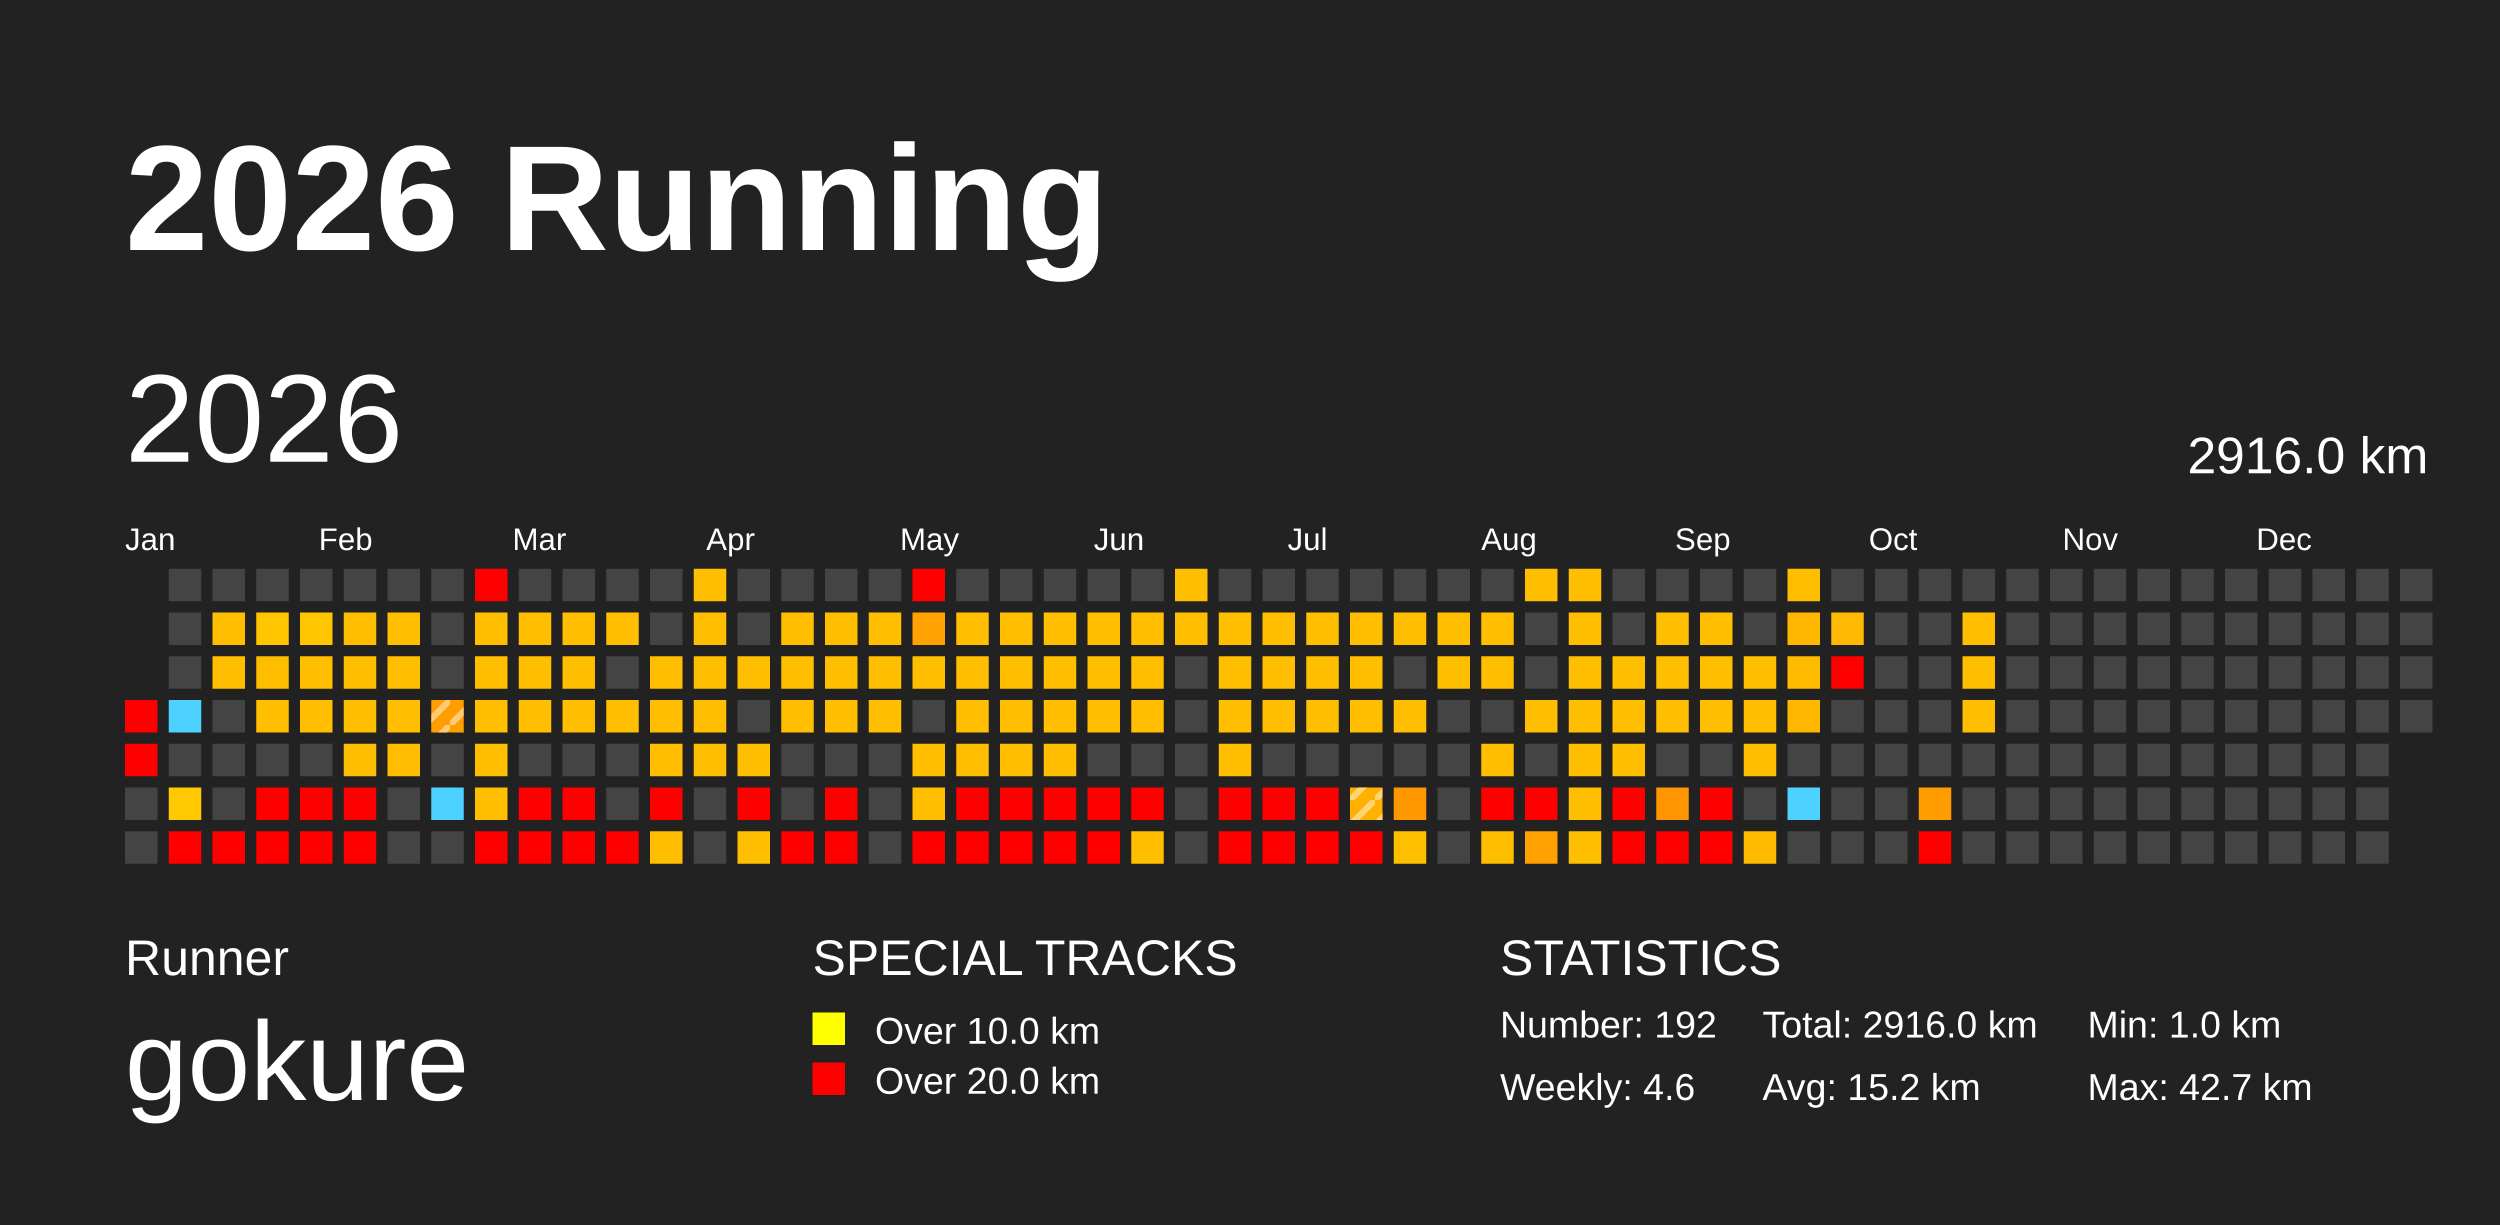
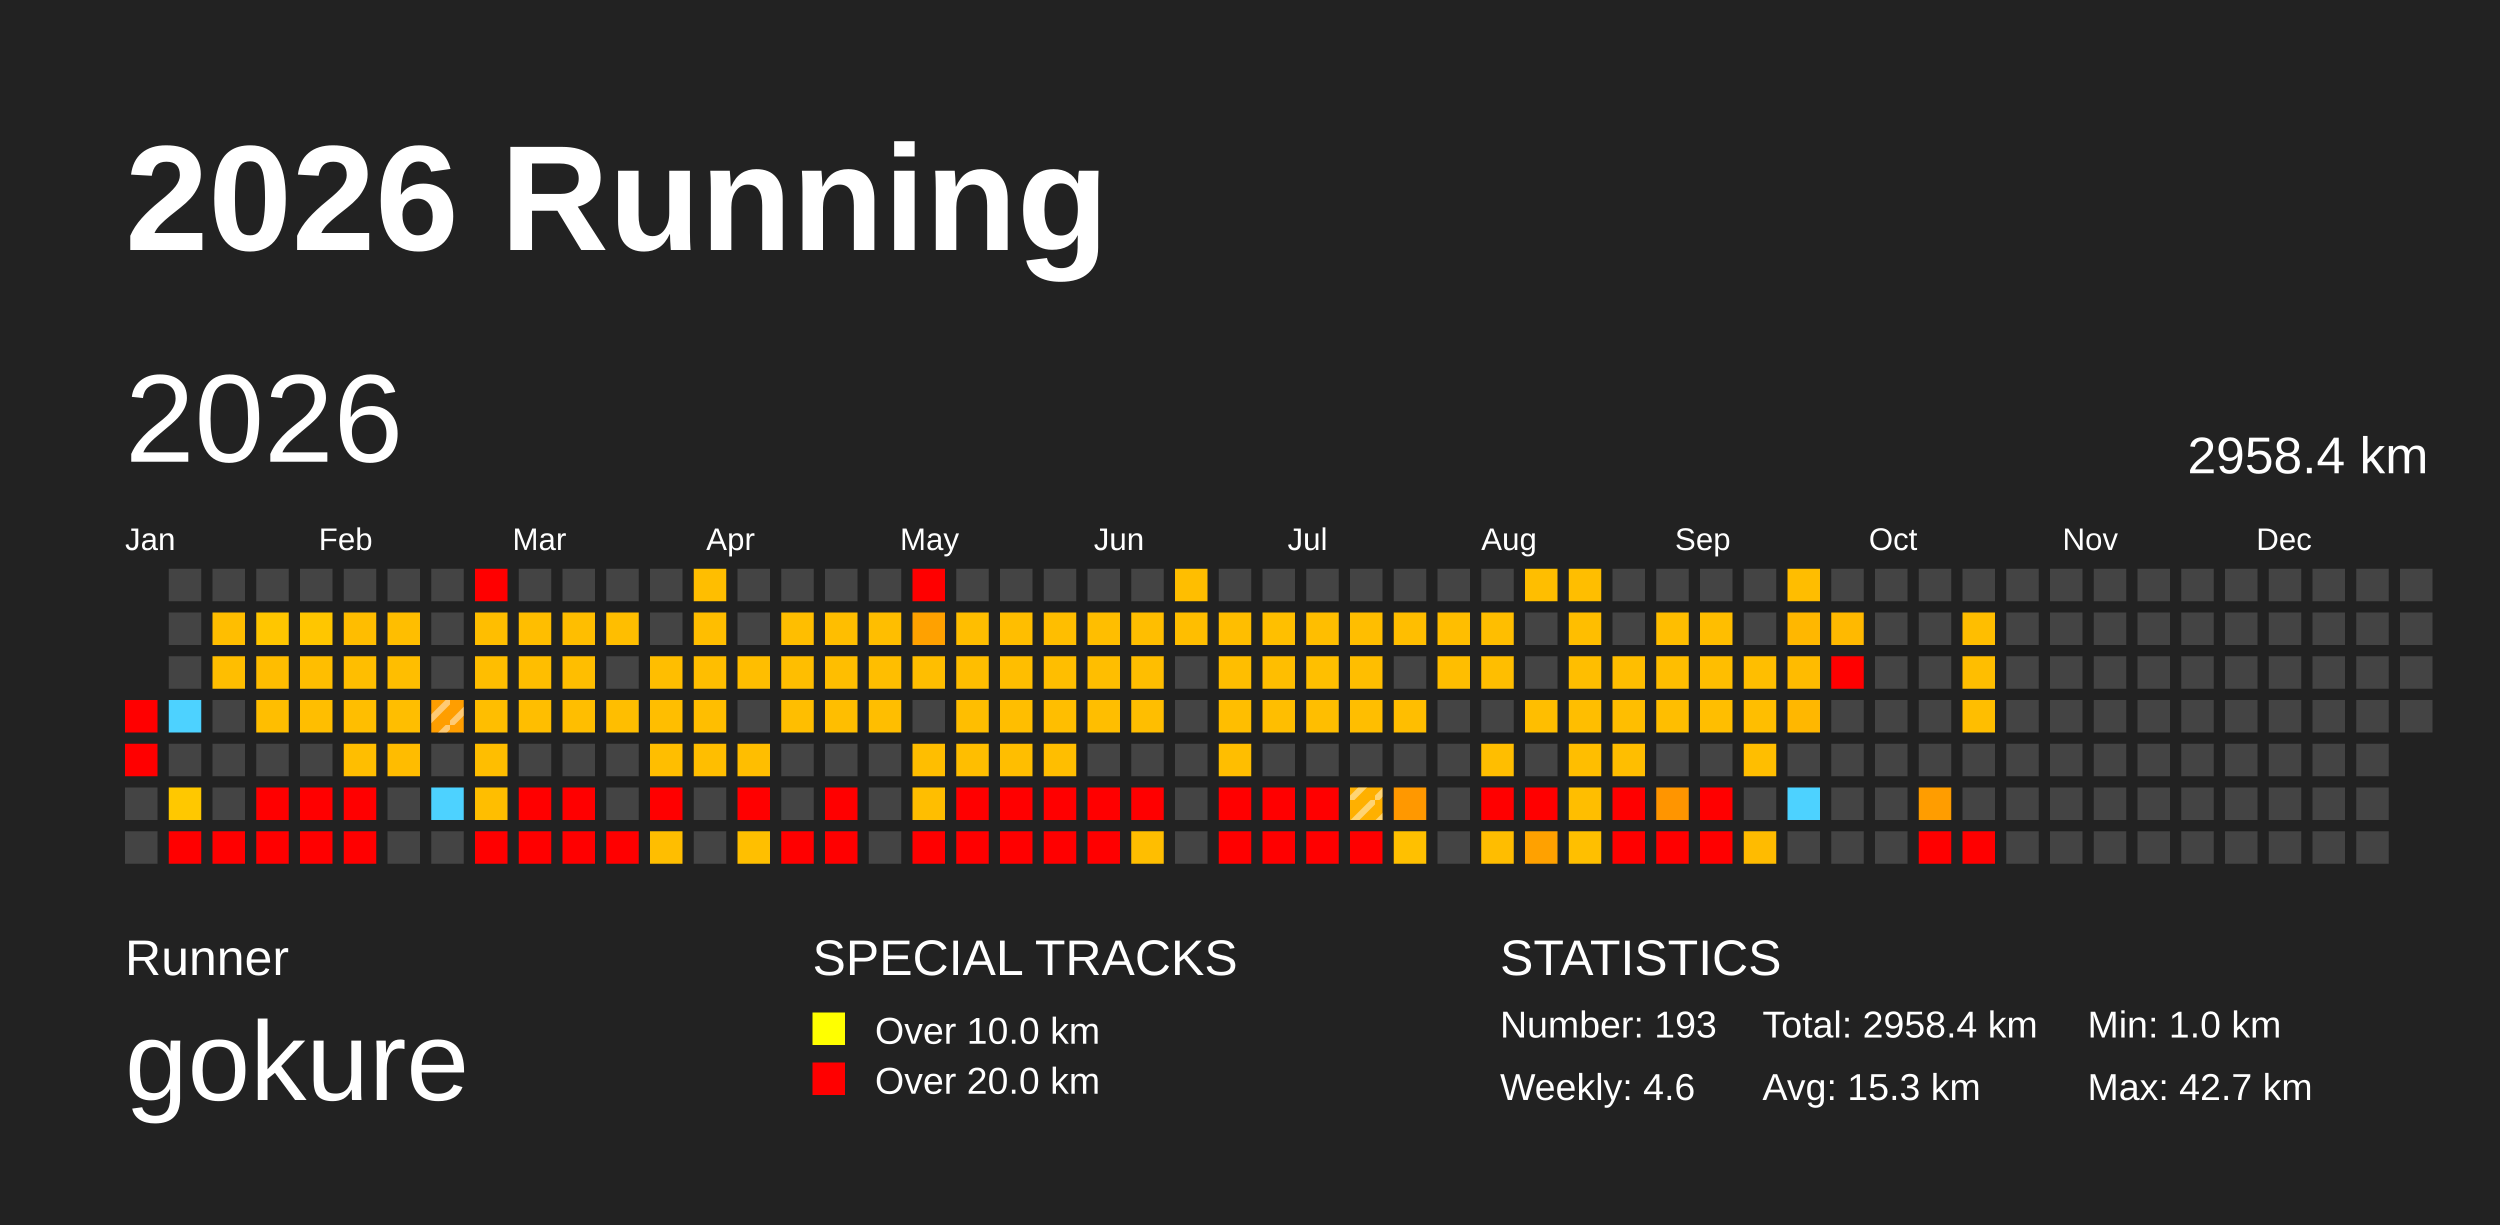
<svg xmlns="http://www.w3.org/2000/svg" baseProfile="full" height="98mm" version="1.1" viewBox="0,0,200,98" width="200mm">
  <defs>
    <pattern height="2" id="indoor-stripe" patternUnits="userSpaceOnUse" width="2">
      <line stroke="white" stroke-opacity="0.45" stroke-width="0.5" x1="0" x2="2" y1="2" y2="0" />
    </pattern>
  </defs>
  <rect fill="#222222" height="98" width="200" x="0" y="0" />
  <text fill="#FFFFFF" style="font-size:12px; font-family:Arial; font-weight:bold;" x="10" y="20">2026 Running</text>
  <text fill="#FFFFFF" style="font-size:4px; font-family:Arial" x="10" y="78">Runner</text>
  <text fill="#FFFFFF" style="font-size:9px; font-family:Arial" x="10" y="88">gokure</text>
  <text fill="#FFFFFF" style="font-size:4px; font-family:Arial" x="65" y="78">SPECIAL TRACKS</text>
  <rect fill="yellow" height="2.6" width="2.6" x="65" y="81" />
  <text fill="#FFFFFF" style="font-size:3px; font-family:Arial" x="70" y="83.5">Over 10.0 km</text>
  <rect fill="red" height="2.6" width="2.6" x="65" y="85" />
  <text fill="#FFFFFF" style="font-size:3px; font-family:Arial" x="70" y="87.5">Over 20.0 km</text>
  <text fill="#FFFFFF" style="font-size:4px; font-family:Arial" x="120" y="78">STATISTICS</text>
-   <text fill="#FFFFFF" style="font-size:3px; font-family:Arial" x="120" y="83">Number: 192</text>
+   <text fill="#FFFFFF" style="font-size:3px; font-family:Arial" x="120" y="83">Number: 193</text>
  <text fill="#FFFFFF" style="font-size:3px; font-family:Arial" x="120" y="88">Weekly: 4.6</text>
-   <text fill="#FFFFFF" style="font-size:3px; font-family:Arial" x="141" y="83">Total: 2916.0 km</text>
-   <text fill="#FFFFFF" style="font-size:3px; font-family:Arial" x="141" y="88">Avg: 15.2 km</text>
+   <text fill="#FFFFFF" style="font-size:3px; font-family:Arial" x="141" y="83">Total: 2958.4 km</text>
+   <text fill="#FFFFFF" style="font-size:3px; font-family:Arial" x="141" y="88">Avg: 15.3 km</text>
  <text fill="#FFFFFF" style="font-size:3px; font-family:Arial" x="167" y="83">Min: 1.0 km</text>
  <text fill="#FFFFFF" style="font-size:3px; font-family:Arial" x="167" y="88">Max: 42.7 km</text>
  <text dominant-baseline="hanging" fill="#FFFFFF" style="font-size:10.0px; font-family:Arial;" x="10" y="30">2026</text>
-   <text dominant-baseline="hanging" fill="#FFFFFF" style="font-size:4.125px; font-family:Arial;" x="175" y="35">2916.0 km</text>
+   <text dominant-baseline="hanging" fill="#FFFFFF" style="font-size:4.125px; font-family:Arial;" x="175" y="35">2958.4 km</text>
  <text fill="#FFFFFF" style="font-size:2.5px; font-family:Arial" x="10.0" y="44">Jan</text>
  <text fill="#FFFFFF" style="font-size:2.5px; font-family:Arial" x="25.5" y="44">Feb</text>
  <text fill="#FFFFFF" style="font-size:2.5px; font-family:Arial" x="41.0" y="44">Mar</text>
  <text fill="#FFFFFF" style="font-size:2.5px; font-family:Arial" x="56.5" y="44">Apr</text>
  <text fill="#FFFFFF" style="font-size:2.5px; font-family:Arial" x="72.0" y="44">May</text>
  <text fill="#FFFFFF" style="font-size:2.5px; font-family:Arial" x="87.5" y="44">Jun</text>
  <text fill="#FFFFFF" style="font-size:2.5px; font-family:Arial" x="103.0" y="44">Jul</text>
  <text fill="#FFFFFF" style="font-size:2.5px; font-family:Arial" x="118.5" y="44">Aug</text>
  <text fill="#FFFFFF" style="font-size:2.5px; font-family:Arial" x="134.0" y="44">Sep</text>
  <text fill="#FFFFFF" style="font-size:2.5px; font-family:Arial" x="149.5" y="44">Oct</text>
  <text fill="#FFFFFF" style="font-size:2.5px; font-family:Arial" x="165.0" y="44">Nov</text>
  <text fill="#FFFFFF" style="font-size:2.5px; font-family:Arial" x="180.5" y="44">Dec</text>
  <rect fill="red" height="2.6" width="2.6" x="10.0" y="56.0" />
  <rect fill="red" height="2.6" width="2.6" x="10.0" y="59.5" />
  <rect fill="#444444" height="2.6" width="2.6" x="10.0" y="63.0" />
  <rect fill="#444444" height="2.6" width="2.6" x="10.0" y="66.5" />
  <rect fill="#444444" height="2.6" width="2.6" x="13.5" y="45.5" />
  <rect fill="#444444" height="2.6" width="2.6" x="13.5" y="49.0" />
  <rect fill="#444444" height="2.6" width="2.6" x="13.5" y="52.5" />
  <rect fill="#4dd2ff" height="2.6" width="2.6" x="13.5" y="56.0" />
  <rect fill="#444444" height="2.6" width="2.6" x="13.5" y="59.5" />
  <rect fill="#ffc800" height="2.6" width="2.6" x="13.5" y="63.0" />
  <rect fill="red" height="2.6" width="2.6" x="13.5" y="66.5" />
  <rect fill="#444444" height="2.6" width="2.6" x="17.0" y="45.5" />
  <rect fill="#ffbe00" height="2.6" width="2.6" x="17.0" y="49.0" />
  <rect fill="#ffbe00" height="2.6" width="2.6" x="17.0" y="52.5" />
  <rect fill="#444444" height="2.6" width="2.6" x="17.0" y="56.0" />
  <rect fill="#444444" height="2.6" width="2.6" x="17.0" y="59.5" />
  <rect fill="#444444" height="2.6" width="2.6" x="17.0" y="63.0" />
  <rect fill="red" height="2.6" width="2.6" x="17.0" y="66.5" />
  <rect fill="#444444" height="2.6" width="2.6" x="20.5" y="45.5" />
  <rect fill="#ffc600" height="2.6" width="2.6" x="20.5" y="49.0" />
  <rect fill="#ffbd00" height="2.6" width="2.6" x="20.5" y="52.5" />
  <rect fill="#ffbe00" height="2.6" width="2.6" x="20.5" y="56.0" />
  <rect fill="#444444" height="2.6" width="2.6" x="20.5" y="59.5" />
  <rect fill="red" height="2.6" width="2.6" x="20.5" y="63.0" />
  <rect fill="red" height="2.6" width="2.6" x="20.5" y="66.5" />
  <rect fill="#444444" height="2.6" width="2.6" x="24.0" y="45.5" />
  <rect fill="#ffc600" height="2.6" width="2.6" x="24.0" y="49.0" />
  <rect fill="#ffbe00" height="2.6" width="2.6" x="24.0" y="52.5" />
  <rect fill="#ffbe00" height="2.6" width="2.6" x="24.0" y="56.0" />
  <rect fill="#444444" height="2.6" width="2.6" x="24.0" y="59.5" />
  <rect fill="red" height="2.6" width="2.6" x="24.0" y="63.0" />
  <rect fill="red" height="2.6" width="2.6" x="24.0" y="66.5" />
  <rect fill="#444444" height="2.6" width="2.6" x="27.5" y="45.5" />
  <rect fill="#ffbd00" height="2.6" width="2.6" x="27.5" y="49.0" />
  <rect fill="#ffbe00" height="2.6" width="2.6" x="27.5" y="52.5" />
  <rect fill="#ffbe00" height="2.6" width="2.6" x="27.5" y="56.0" />
  <rect fill="#ffbe00" height="2.6" width="2.6" x="27.5" y="59.5" />
  <rect fill="red" height="2.6" width="2.6" x="27.5" y="63.0" />
  <rect fill="red" height="2.6" width="2.6" x="27.5" y="66.5" />
  <rect fill="#444444" height="2.6" width="2.6" x="31.0" y="45.5" />
  <rect fill="#ffbe00" height="2.6" width="2.6" x="31.0" y="49.0" />
  <rect fill="#ffbe00" height="2.6" width="2.6" x="31.0" y="52.5" />
  <rect fill="#ffbe00" height="2.6" width="2.6" x="31.0" y="56.0" />
  <rect fill="#ffbc00" height="2.6" width="2.6" x="31.0" y="59.5" />
  <rect fill="#444444" height="2.6" width="2.6" x="31.0" y="63.0" />
  <rect fill="#444444" height="2.6" width="2.6" x="31.0" y="66.5" />
  <rect fill="#444444" height="2.6" width="2.6" x="34.5" y="45.5" />
  <rect fill="#444444" height="2.6" width="2.6" x="34.5" y="49.0" />
  <rect fill="#444444" height="2.6" width="2.6" x="34.5" y="52.5" />
  <rect fill="#ff9e00" height="2.6" width="2.6" x="34.5" y="56.0" />
  <rect fill="url(#indoor-stripe)" height="2.6" style="pointer-events: none;" width="2.6" x="34.5" y="56.0" />
  <rect fill="#444444" height="2.6" width="2.6" x="34.5" y="59.5" />
  <rect fill="#4dd2ff" height="2.6" width="2.6" x="34.5" y="63.0" />
  <rect fill="#444444" height="2.6" width="2.6" x="34.5" y="66.5" />
  <rect fill="red" height="2.6" width="2.6" x="38.0" y="45.5" />
  <rect fill="#ffbe00" height="2.6" width="2.6" x="38.0" y="49.0" />
  <rect fill="#ffbe00" height="2.6" width="2.6" x="38.0" y="52.5" />
  <rect fill="#ffbe00" height="2.6" width="2.6" x="38.0" y="56.0" />
  <rect fill="#ffbe00" height="2.6" width="2.6" x="38.0" y="59.5" />
  <rect fill="#ffbe00" height="2.6" width="2.6" x="38.0" y="63.0" />
  <rect fill="red" height="2.6" width="2.6" x="38.0" y="66.5" />
  <rect fill="#444444" height="2.6" width="2.6" x="41.5" y="45.5" />
  <rect fill="#ffbe00" height="2.6" width="2.6" x="41.5" y="49.0" />
  <rect fill="#ffbe00" height="2.6" width="2.6" x="41.5" y="52.5" />
  <rect fill="#ffbe00" height="2.6" width="2.6" x="41.5" y="56.0" />
  <rect fill="#444444" height="2.6" width="2.6" x="41.5" y="59.5" />
  <rect fill="red" height="2.6" width="2.6" x="41.5" y="63.0" />
  <rect fill="red" height="2.6" width="2.6" x="41.5" y="66.5" />
  <rect fill="#444444" height="2.6" width="2.6" x="45.0" y="45.5" />
  <rect fill="#ffbe00" height="2.6" width="2.6" x="45.0" y="49.0" />
  <rect fill="#ffbe00" height="2.6" width="2.6" x="45.0" y="52.5" />
  <rect fill="#ffbe00" height="2.6" width="2.6" x="45.0" y="56.0" />
  <rect fill="#444444" height="2.6" width="2.6" x="45.0" y="59.5" />
  <rect fill="red" height="2.6" width="2.6" x="45.0" y="63.0" />
  <rect fill="red" height="2.6" width="2.6" x="45.0" y="66.5" />
  <rect fill="#444444" height="2.6" width="2.6" x="48.5" y="45.5" />
  <rect fill="#ffbe00" height="2.6" width="2.6" x="48.5" y="49.0" />
  <rect fill="#444444" height="2.6" width="2.6" x="48.5" y="52.5" />
  <rect fill="#ffbe00" height="2.6" width="2.6" x="48.5" y="56.0" />
  <rect fill="#444444" height="2.6" width="2.6" x="48.5" y="59.5" />
  <rect fill="#444444" height="2.6" width="2.6" x="48.5" y="63.0" />
  <rect fill="red" height="2.6" width="2.6" x="48.5" y="66.5" />
  <rect fill="#444444" height="2.6" width="2.6" x="52.0" y="45.5" />
  <rect fill="#444444" height="2.6" width="2.6" x="52.0" y="49.0" />
  <rect fill="#ffbe00" height="2.6" width="2.6" x="52.0" y="52.5" />
  <rect fill="#ffbe00" height="2.6" width="2.6" x="52.0" y="56.0" />
  <rect fill="#ffbe00" height="2.6" width="2.6" x="52.0" y="59.5" />
  <rect fill="red" height="2.6" width="2.6" x="52.0" y="63.0" />
  <rect fill="#ffbe00" height="2.6" width="2.6" x="52.0" y="66.5" />
  <rect fill="#ffbe00" height="2.6" width="2.6" x="55.5" y="45.5" />
  <rect fill="#ffbe00" height="2.6" width="2.6" x="55.5" y="49.0" />
  <rect fill="#ffbe00" height="2.6" width="2.6" x="55.5" y="52.5" />
  <rect fill="#ffbe00" height="2.6" width="2.6" x="55.5" y="56.0" />
  <rect fill="#ffbe00" height="2.6" width="2.6" x="55.5" y="59.5" />
  <rect fill="#444444" height="2.6" width="2.6" x="55.5" y="63.0" />
  <rect fill="#444444" height="2.6" width="2.6" x="55.5" y="66.5" />
  <rect fill="#444444" height="2.6" width="2.6" x="59.0" y="45.5" />
  <rect fill="#444444" height="2.6" width="2.6" x="59.0" y="49.0" />
  <rect fill="#ffbe00" height="2.6" width="2.6" x="59.0" y="52.5" />
  <rect fill="#444444" height="2.6" width="2.6" x="59.0" y="56.0" />
  <rect fill="#ffbe00" height="2.6" width="2.6" x="59.0" y="59.5" />
  <rect fill="red" height="2.6" width="2.6" x="59.0" y="63.0" />
  <rect fill="#ffbf00" height="2.6" width="2.6" x="59.0" y="66.5" />
  <rect fill="#444444" height="2.6" width="2.6" x="62.5" y="45.5" />
  <rect fill="#ffbe00" height="2.6" width="2.6" x="62.5" y="49.0" />
  <rect fill="#ffbe00" height="2.6" width="2.6" x="62.5" y="52.5" />
  <rect fill="#ffbe00" height="2.6" width="2.6" x="62.5" y="56.0" />
  <rect fill="#444444" height="2.6" width="2.6" x="62.5" y="59.5" />
  <rect fill="#444444" height="2.6" width="2.6" x="62.5" y="63.0" />
  <rect fill="red" height="2.6" width="2.6" x="62.5" y="66.5" />
  <rect fill="#444444" height="2.6" width="2.6" x="66.0" y="45.5" />
  <rect fill="#ffbe00" height="2.6" width="2.6" x="66.0" y="49.0" />
  <rect fill="#ffbe00" height="2.6" width="2.6" x="66.0" y="52.5" />
  <rect fill="#ffbe00" height="2.6" width="2.6" x="66.0" y="56.0" />
  <rect fill="#444444" height="2.6" width="2.6" x="66.0" y="59.5" />
  <rect fill="red" height="2.6" width="2.6" x="66.0" y="63.0" />
  <rect fill="red" height="2.6" width="2.6" x="66.0" y="66.5" />
  <rect fill="#444444" height="2.6" width="2.6" x="69.5" y="45.5" />
  <rect fill="#ffbe00" height="2.6" width="2.6" x="69.5" y="49.0" />
  <rect fill="#ffbe00" height="2.6" width="2.6" x="69.5" y="52.5" />
  <rect fill="#ffbe00" height="2.6" width="2.6" x="69.5" y="56.0" />
  <rect fill="#444444" height="2.6" width="2.6" x="69.5" y="59.5" />
  <rect fill="#444444" height="2.6" width="2.6" x="69.5" y="63.0" />
  <rect fill="#444444" height="2.6" width="2.6" x="69.5" y="66.5" />
  <rect fill="red" height="2.6" width="2.6" x="73.0" y="45.5" />
  <rect fill="#ffa100" height="2.6" width="2.6" x="73.0" y="49.0" />
  <rect fill="#ffbe00" height="2.6" width="2.6" x="73.0" y="52.5" />
  <rect fill="#444444" height="2.6" width="2.6" x="73.0" y="56.0" />
  <rect fill="#ffbe00" height="2.6" width="2.6" x="73.0" y="59.5" />
  <rect fill="#ffbe00" height="2.6" width="2.6" x="73.0" y="63.0" />
  <rect fill="red" height="2.6" width="2.6" x="73.0" y="66.5" />
  <rect fill="#444444" height="2.6" width="2.6" x="76.5" y="45.5" />
  <rect fill="#ffbe00" height="2.6" width="2.6" x="76.5" y="49.0" />
  <rect fill="#ffbe00" height="2.6" width="2.6" x="76.5" y="52.5" />
  <rect fill="#ffbe00" height="2.6" width="2.6" x="76.5" y="56.0" />
  <rect fill="#ffbe00" height="2.6" width="2.6" x="76.5" y="59.5" />
  <rect fill="red" height="2.6" width="2.6" x="76.5" y="63.0" />
  <rect fill="red" height="2.6" width="2.6" x="76.5" y="66.5" />
  <rect fill="#444444" height="2.6" width="2.6" x="80.0" y="45.5" />
  <rect fill="#ffbe00" height="2.6" width="2.6" x="80.0" y="49.0" />
  <rect fill="#ffbe00" height="2.6" width="2.6" x="80.0" y="52.5" />
  <rect fill="#ffbe00" height="2.6" width="2.6" x="80.0" y="56.0" />
  <rect fill="#ffbe00" height="2.6" width="2.6" x="80.0" y="59.5" />
  <rect fill="red" height="2.6" width="2.6" x="80.0" y="63.0" />
  <rect fill="red" height="2.6" width="2.6" x="80.0" y="66.5" />
  <rect fill="#444444" height="2.6" width="2.6" x="83.5" y="45.5" />
  <rect fill="#ffbe00" height="2.6" width="2.6" x="83.5" y="49.0" />
  <rect fill="#ffbe00" height="2.6" width="2.6" x="83.5" y="52.5" />
  <rect fill="#ffbe00" height="2.6" width="2.6" x="83.5" y="56.0" />
  <rect fill="#ffbe00" height="2.6" width="2.6" x="83.5" y="59.5" />
  <rect fill="red" height="2.6" width="2.6" x="83.5" y="63.0" />
  <rect fill="red" height="2.6" width="2.6" x="83.5" y="66.5" />
  <rect fill="#444444" height="2.6" width="2.6" x="87.0" y="45.5" />
  <rect fill="#ffbe00" height="2.6" width="2.6" x="87.0" y="49.0" />
  <rect fill="#ffbe00" height="2.6" width="2.6" x="87.0" y="52.5" />
  <rect fill="#ffbe00" height="2.6" width="2.6" x="87.0" y="56.0" />
  <rect fill="#444444" height="2.6" width="2.6" x="87.0" y="59.5" />
  <rect fill="red" height="2.6" width="2.6" x="87.0" y="63.0" />
  <rect fill="red" height="2.6" width="2.6" x="87.0" y="66.5" />
  <rect fill="#444444" height="2.6" width="2.6" x="90.5" y="45.5" />
  <rect fill="#ffbe00" height="2.6" width="2.6" x="90.5" y="49.0" />
  <rect fill="#ffbe00" height="2.6" width="2.6" x="90.5" y="52.5" />
  <rect fill="#ffbe00" height="2.6" width="2.6" x="90.5" y="56.0" />
  <rect fill="#444444" height="2.6" width="2.6" x="90.5" y="59.5" />
  <rect fill="red" height="2.6" width="2.6" x="90.5" y="63.0" />
  <rect fill="#ffbe00" height="2.6" width="2.6" x="90.5" y="66.5" />
  <rect fill="#ffbe00" height="2.6" width="2.6" x="94.0" y="45.5" />
  <rect fill="#ffbe00" height="2.6" width="2.6" x="94.0" y="49.0" />
  <rect fill="#444444" height="2.6" width="2.6" x="94.0" y="52.5" />
  <rect fill="#444444" height="2.6" width="2.6" x="94.0" y="56.0" />
  <rect fill="#444444" height="2.6" width="2.6" x="94.0" y="59.5" />
  <rect fill="#444444" height="2.6" width="2.6" x="94.0" y="63.0" />
  <rect fill="#444444" height="2.6" width="2.6" x="94.0" y="66.5" />
  <rect fill="#444444" height="2.6" width="2.6" x="97.5" y="45.5" />
  <rect fill="#ffbe00" height="2.6" width="2.6" x="97.5" y="49.0" />
  <rect fill="#ffbe00" height="2.6" width="2.6" x="97.5" y="52.5" />
  <rect fill="#ffbe00" height="2.6" width="2.6" x="97.5" y="56.0" />
  <rect fill="#ffbe00" height="2.6" width="2.6" x="97.5" y="59.5" />
  <rect fill="red" height="2.6" width="2.6" x="97.5" y="63.0" />
  <rect fill="red" height="2.6" width="2.6" x="97.5" y="66.5" />
  <rect fill="#444444" height="2.6" width="2.6" x="101.0" y="45.5" />
  <rect fill="#ffbf00" height="2.6" width="2.6" x="101.0" y="49.0" />
  <rect fill="#ffbe00" height="2.6" width="2.6" x="101.0" y="52.5" />
  <rect fill="#ffbe00" height="2.6" width="2.6" x="101.0" y="56.0" />
  <rect fill="#444444" height="2.6" width="2.6" x="101.0" y="59.5" />
  <rect fill="red" height="2.6" width="2.6" x="101.0" y="63.0" />
  <rect fill="red" height="2.6" width="2.6" x="101.0" y="66.5" />
  <rect fill="#444444" height="2.6" width="2.6" x="104.5" y="45.5" />
  <rect fill="#ffbe00" height="2.6" width="2.6" x="104.5" y="49.0" />
  <rect fill="#ffbf00" height="2.6" width="2.6" x="104.5" y="52.5" />
  <rect fill="#ffbe00" height="2.6" width="2.6" x="104.5" y="56.0" />
  <rect fill="#444444" height="2.6" width="2.6" x="104.5" y="59.5" />
  <rect fill="red" height="2.6" width="2.6" x="104.5" y="63.0" />
  <rect fill="red" height="2.6" width="2.6" x="104.5" y="66.5" />
  <rect fill="#444444" height="2.6" width="2.6" x="108.0" y="45.5" />
  <rect fill="#ffbe00" height="2.6" width="2.6" x="108.0" y="49.0" />
  <rect fill="#ffbe00" height="2.6" width="2.6" x="108.0" y="52.5" />
  <rect fill="#ffbe00" height="2.6" width="2.6" x="108.0" y="56.0" />
  <rect fill="#444444" height="2.6" width="2.6" x="108.0" y="59.5" />
  <rect fill="#ffb000" height="2.6" width="2.6" x="108.0" y="63.0" />
  <rect fill="url(#indoor-stripe)" height="2.6" style="pointer-events: none;" width="2.6" x="108.0" y="63.0" />
  <rect fill="red" height="2.6" width="2.6" x="108.0" y="66.5" />
  <rect fill="#444444" height="2.6" width="2.6" x="111.5" y="45.5" />
  <rect fill="#ffbe00" height="2.6" width="2.6" x="111.5" y="49.0" />
  <rect fill="#444444" height="2.6" width="2.6" x="111.5" y="52.5" />
  <rect fill="#ffbe00" height="2.6" width="2.6" x="111.5" y="56.0" />
  <rect fill="#444444" height="2.6" width="2.6" x="111.5" y="59.5" />
  <rect fill="#ff9800" height="2.6" width="2.6" x="111.5" y="63.0" />
  <rect fill="#ffc000" height="2.6" width="2.6" x="111.5" y="66.5" />
  <rect fill="#444444" height="2.6" width="2.6" x="115.0" y="45.5" />
  <rect fill="#ffbe00" height="2.6" width="2.6" x="115.0" y="49.0" />
  <rect fill="#ffbe00" height="2.6" width="2.6" x="115.0" y="52.5" />
  <rect fill="#444444" height="2.6" width="2.6" x="115.0" y="56.0" />
  <rect fill="#444444" height="2.6" width="2.6" x="115.0" y="59.5" />
  <rect fill="#444444" height="2.6" width="2.6" x="115.0" y="63.0" />
  <rect fill="#444444" height="2.6" width="2.6" x="115.0" y="66.5" />
  <rect fill="#444444" height="2.6" width="2.6" x="118.5" y="45.5" />
  <rect fill="#ffbe00" height="2.6" width="2.6" x="118.5" y="49.0" />
  <rect fill="#ffbe00" height="2.6" width="2.6" x="118.5" y="52.5" />
  <rect fill="#444444" height="2.6" width="2.6" x="118.5" y="56.0" />
  <rect fill="#ffbe00" height="2.6" width="2.6" x="118.5" y="59.5" />
  <rect fill="red" height="2.6" width="2.6" x="118.5" y="63.0" />
  <rect fill="#ffbd00" height="2.6" width="2.6" x="118.5" y="66.5" />
  <rect fill="#ffbe00" height="2.6" width="2.6" x="122.0" y="45.5" />
  <rect fill="#444444" height="2.6" width="2.6" x="122.0" y="49.0" />
  <rect fill="#444444" height="2.6" width="2.6" x="122.0" y="52.5" />
  <rect fill="#ffbe00" height="2.6" width="2.6" x="122.0" y="56.0" />
  <rect fill="#444444" height="2.6" width="2.6" x="122.0" y="59.5" />
  <rect fill="red" height="2.6" width="2.6" x="122.0" y="63.0" />
  <rect fill="#ffa100" height="2.6" width="2.6" x="122.0" y="66.5" />
  <rect fill="#ffbe00" height="2.6" width="2.6" x="125.5" y="45.5" />
  <rect fill="#ffbe00" height="2.6" width="2.6" x="125.5" y="49.0" />
  <rect fill="#ffbe00" height="2.6" width="2.6" x="125.5" y="52.5" />
  <rect fill="#ffbe00" height="2.6" width="2.6" x="125.5" y="56.0" />
  <rect fill="#ffbe00" height="2.6" width="2.6" x="125.5" y="59.5" />
  <rect fill="#ffbe00" height="2.6" width="2.6" x="125.5" y="63.0" />
  <rect fill="#ffbf00" height="2.6" width="2.6" x="125.5" y="66.5" />
  <rect fill="#444444" height="2.6" width="2.6" x="129.0" y="45.5" />
  <rect fill="#444444" height="2.6" width="2.6" x="129.0" y="49.0" />
  <rect fill="#ffbe00" height="2.6" width="2.6" x="129.0" y="52.5" />
  <rect fill="#ffbe00" height="2.6" width="2.6" x="129.0" y="56.0" />
  <rect fill="#ffbe00" height="2.6" width="2.6" x="129.0" y="59.5" />
  <rect fill="red" height="2.6" width="2.6" x="129.0" y="63.0" />
  <rect fill="red" height="2.6" width="2.6" x="129.0" y="66.5" />
  <rect fill="#444444" height="2.6" width="2.6" x="132.5" y="45.5" />
  <rect fill="#ffbe00" height="2.6" width="2.6" x="132.5" y="49.0" />
  <rect fill="#ffbe00" height="2.6" width="2.6" x="132.5" y="52.5" />
  <rect fill="#ffbe00" height="2.6" width="2.6" x="132.5" y="56.0" />
  <rect fill="#444444" height="2.6" width="2.6" x="132.5" y="59.5" />
  <rect fill="#ff9500" height="2.6" width="2.6" x="132.5" y="63.0" />
  <rect fill="red" height="2.6" width="2.6" x="132.5" y="66.5" />
  <rect fill="#444444" height="2.6" width="2.6" x="136.0" y="45.5" />
  <rect fill="#ffbe00" height="2.6" width="2.6" x="136.0" y="49.0" />
  <rect fill="#ffbe00" height="2.6" width="2.6" x="136.0" y="52.5" />
  <rect fill="#ffbe00" height="2.6" width="2.6" x="136.0" y="56.0" />
  <rect fill="#444444" height="2.6" width="2.6" x="136.0" y="59.5" />
  <rect fill="red" height="2.6" width="2.6" x="136.0" y="63.0" />
  <rect fill="red" height="2.6" width="2.6" x="136.0" y="66.5" />
  <rect fill="#444444" height="2.6" width="2.6" x="139.5" y="45.5" />
  <rect fill="#444444" height="2.6" width="2.6" x="139.5" y="49.0" />
  <rect fill="#ffbe00" height="2.6" width="2.6" x="139.5" y="52.5" />
  <rect fill="#ffbe00" height="2.6" width="2.6" x="139.5" y="56.0" />
  <rect fill="#ffbe00" height="2.6" width="2.6" x="139.5" y="59.5" />
  <rect fill="#444444" height="2.6" width="2.6" x="139.5" y="63.0" />
  <rect fill="#ffbb00" height="2.6" width="2.6" x="139.5" y="66.5" />
  <rect fill="#ffbd00" height="2.6" width="2.6" x="143.0" y="45.5" />
  <rect fill="#ffb700" height="2.6" width="2.6" x="143.0" y="49.0" />
  <rect fill="#ffbb00" height="2.6" width="2.6" x="143.0" y="52.5" />
  <rect fill="#ffb700" height="2.6" width="2.6" x="143.0" y="56.0" />
  <rect fill="#444444" height="2.6" width="2.6" x="143.0" y="59.5" />
  <rect fill="#4dd2ff" height="2.6" width="2.6" x="143.0" y="63.0" />
  <rect fill="#444444" height="2.6" width="2.6" x="143.0" y="66.5" />
  <rect fill="#444444" height="2.6" width="2.6" x="146.5" y="45.5" />
  <rect fill="#ffb900" height="2.6" width="2.6" x="146.5" y="49.0" />
  <rect fill="red" height="2.6" width="2.6" x="146.5" y="52.5" />
  <rect fill="#444444" height="2.6" width="2.6" x="146.5" y="56.0" />
  <rect fill="#444444" height="2.6" width="2.6" x="146.5" y="59.5" />
  <rect fill="#444444" height="2.6" width="2.6" x="146.5" y="63.0" />
  <rect fill="#444444" height="2.6" width="2.6" x="146.5" y="66.5" />
  <rect fill="#444444" height="2.6" width="2.6" x="150.0" y="45.5" />
  <rect fill="#444444" height="2.6" width="2.6" x="150.0" y="49.0" />
  <rect fill="#444444" height="2.6" width="2.6" x="150.0" y="52.5" />
  <rect fill="#444444" height="2.6" width="2.6" x="150.0" y="56.0" />
  <rect fill="#444444" height="2.6" width="2.6" x="150.0" y="59.5" />
  <rect fill="#444444" height="2.6" width="2.6" x="150.0" y="63.0" />
  <rect fill="#444444" height="2.6" width="2.6" x="150.0" y="66.5" />
  <rect fill="#444444" height="2.6" width="2.6" x="153.5" y="45.5" />
  <rect fill="#444444" height="2.6" width="2.6" x="153.5" y="49.0" />
  <rect fill="#444444" height="2.6" width="2.6" x="153.5" y="52.5" />
  <rect fill="#444444" height="2.6" width="2.6" x="153.5" y="56.0" />
  <rect fill="#444444" height="2.6" width="2.6" x="153.5" y="59.5" />
  <rect fill="#ff9d00" height="2.6" width="2.6" x="153.5" y="63.0" />
  <rect fill="red" height="2.6" width="2.6" x="153.5" y="66.5" />
  <rect fill="#444444" height="2.6" width="2.6" x="157.0" y="45.5" />
  <rect fill="#ffbe00" height="2.6" width="2.6" x="157.0" y="49.0" />
  <rect fill="#ffbe00" height="2.6" width="2.6" x="157.0" y="52.5" />
  <rect fill="#ffbe00" height="2.6" width="2.6" x="157.0" y="56.0" />
  <rect fill="#444444" height="2.6" width="2.6" x="157.0" y="59.5" />
  <rect fill="#444444" height="2.6" width="2.6" x="157.0" y="63.0" />
-   <rect fill="#444444" height="2.6" width="2.6" x="157.0" y="66.5" />
+   <rect fill="red" height="2.6" width="2.6" x="157.0" y="66.5" />
  <rect fill="#444444" height="2.6" width="2.6" x="160.5" y="45.5" />
  <rect fill="#444444" height="2.6" width="2.6" x="160.5" y="49.0" />
  <rect fill="#444444" height="2.6" width="2.6" x="160.5" y="52.5" />
  <rect fill="#444444" height="2.6" width="2.6" x="160.5" y="56.0" />
  <rect fill="#444444" height="2.6" width="2.6" x="160.5" y="59.5" />
  <rect fill="#444444" height="2.6" width="2.6" x="160.5" y="63.0" />
  <rect fill="#444444" height="2.6" width="2.6" x="160.5" y="66.5" />
  <rect fill="#444444" height="2.6" width="2.6" x="164.0" y="45.5" />
  <rect fill="#444444" height="2.6" width="2.6" x="164.0" y="49.0" />
  <rect fill="#444444" height="2.6" width="2.6" x="164.0" y="52.5" />
  <rect fill="#444444" height="2.6" width="2.6" x="164.0" y="56.0" />
  <rect fill="#444444" height="2.6" width="2.6" x="164.0" y="59.5" />
  <rect fill="#444444" height="2.6" width="2.6" x="164.0" y="63.0" />
  <rect fill="#444444" height="2.6" width="2.6" x="164.0" y="66.5" />
  <rect fill="#444444" height="2.6" width="2.6" x="167.5" y="45.5" />
  <rect fill="#444444" height="2.6" width="2.6" x="167.5" y="49.0" />
  <rect fill="#444444" height="2.6" width="2.6" x="167.5" y="52.5" />
  <rect fill="#444444" height="2.6" width="2.6" x="167.5" y="56.0" />
  <rect fill="#444444" height="2.6" width="2.6" x="167.5" y="59.5" />
  <rect fill="#444444" height="2.6" width="2.6" x="167.5" y="63.0" />
  <rect fill="#444444" height="2.6" width="2.6" x="167.5" y="66.5" />
  <rect fill="#444444" height="2.6" width="2.6" x="171.0" y="45.5" />
  <rect fill="#444444" height="2.6" width="2.6" x="171.0" y="49.0" />
  <rect fill="#444444" height="2.6" width="2.6" x="171.0" y="52.5" />
  <rect fill="#444444" height="2.6" width="2.6" x="171.0" y="56.0" />
  <rect fill="#444444" height="2.6" width="2.6" x="171.0" y="59.5" />
  <rect fill="#444444" height="2.6" width="2.6" x="171.0" y="63.0" />
  <rect fill="#444444" height="2.6" width="2.6" x="171.0" y="66.5" />
  <rect fill="#444444" height="2.6" width="2.6" x="174.5" y="45.5" />
  <rect fill="#444444" height="2.6" width="2.6" x="174.5" y="49.0" />
  <rect fill="#444444" height="2.6" width="2.6" x="174.5" y="52.5" />
  <rect fill="#444444" height="2.6" width="2.6" x="174.5" y="56.0" />
  <rect fill="#444444" height="2.6" width="2.6" x="174.5" y="59.5" />
  <rect fill="#444444" height="2.6" width="2.6" x="174.5" y="63.0" />
  <rect fill="#444444" height="2.6" width="2.6" x="174.5" y="66.5" />
  <rect fill="#444444" height="2.6" width="2.6" x="178.0" y="45.5" />
  <rect fill="#444444" height="2.6" width="2.6" x="178.0" y="49.0" />
  <rect fill="#444444" height="2.6" width="2.6" x="178.0" y="52.5" />
  <rect fill="#444444" height="2.6" width="2.6" x="178.0" y="56.0" />
  <rect fill="#444444" height="2.6" width="2.6" x="178.0" y="59.5" />
  <rect fill="#444444" height="2.6" width="2.6" x="178.0" y="63.0" />
  <rect fill="#444444" height="2.6" width="2.6" x="178.0" y="66.5" />
  <rect fill="#444444" height="2.6" width="2.6" x="181.5" y="45.5" />
  <rect fill="#444444" height="2.6" width="2.6" x="181.5" y="49.0" />
  <rect fill="#444444" height="2.6" width="2.6" x="181.5" y="52.5" />
  <rect fill="#444444" height="2.6" width="2.6" x="181.5" y="56.0" />
  <rect fill="#444444" height="2.6" width="2.6" x="181.5" y="59.5" />
  <rect fill="#444444" height="2.6" width="2.6" x="181.5" y="63.0" />
  <rect fill="#444444" height="2.6" width="2.6" x="181.5" y="66.5" />
  <rect fill="#444444" height="2.6" width="2.6" x="185.0" y="45.5" />
  <rect fill="#444444" height="2.6" width="2.6" x="185.0" y="49.0" />
  <rect fill="#444444" height="2.6" width="2.6" x="185.0" y="52.5" />
  <rect fill="#444444" height="2.6" width="2.6" x="185.0" y="56.0" />
  <rect fill="#444444" height="2.6" width="2.6" x="185.0" y="59.5" />
  <rect fill="#444444" height="2.6" width="2.6" x="185.0" y="63.0" />
  <rect fill="#444444" height="2.6" width="2.6" x="185.0" y="66.5" />
  <rect fill="#444444" height="2.6" width="2.6" x="188.5" y="45.5" />
  <rect fill="#444444" height="2.6" width="2.6" x="188.5" y="49.0" />
  <rect fill="#444444" height="2.6" width="2.6" x="188.5" y="52.5" />
  <rect fill="#444444" height="2.6" width="2.6" x="188.5" y="56.0" />
  <rect fill="#444444" height="2.6" width="2.6" x="188.5" y="59.5" />
  <rect fill="#444444" height="2.6" width="2.6" x="188.5" y="63.0" />
  <rect fill="#444444" height="2.6" width="2.6" x="188.5" y="66.5" />
  <rect fill="#444444" height="2.6" width="2.6" x="192.0" y="45.5" />
  <rect fill="#444444" height="2.6" width="2.6" x="192.0" y="49.0" />
  <rect fill="#444444" height="2.6" width="2.6" x="192.0" y="52.5" />
  <rect fill="#444444" height="2.6" width="2.6" x="192.0" y="56.0" />
</svg>
